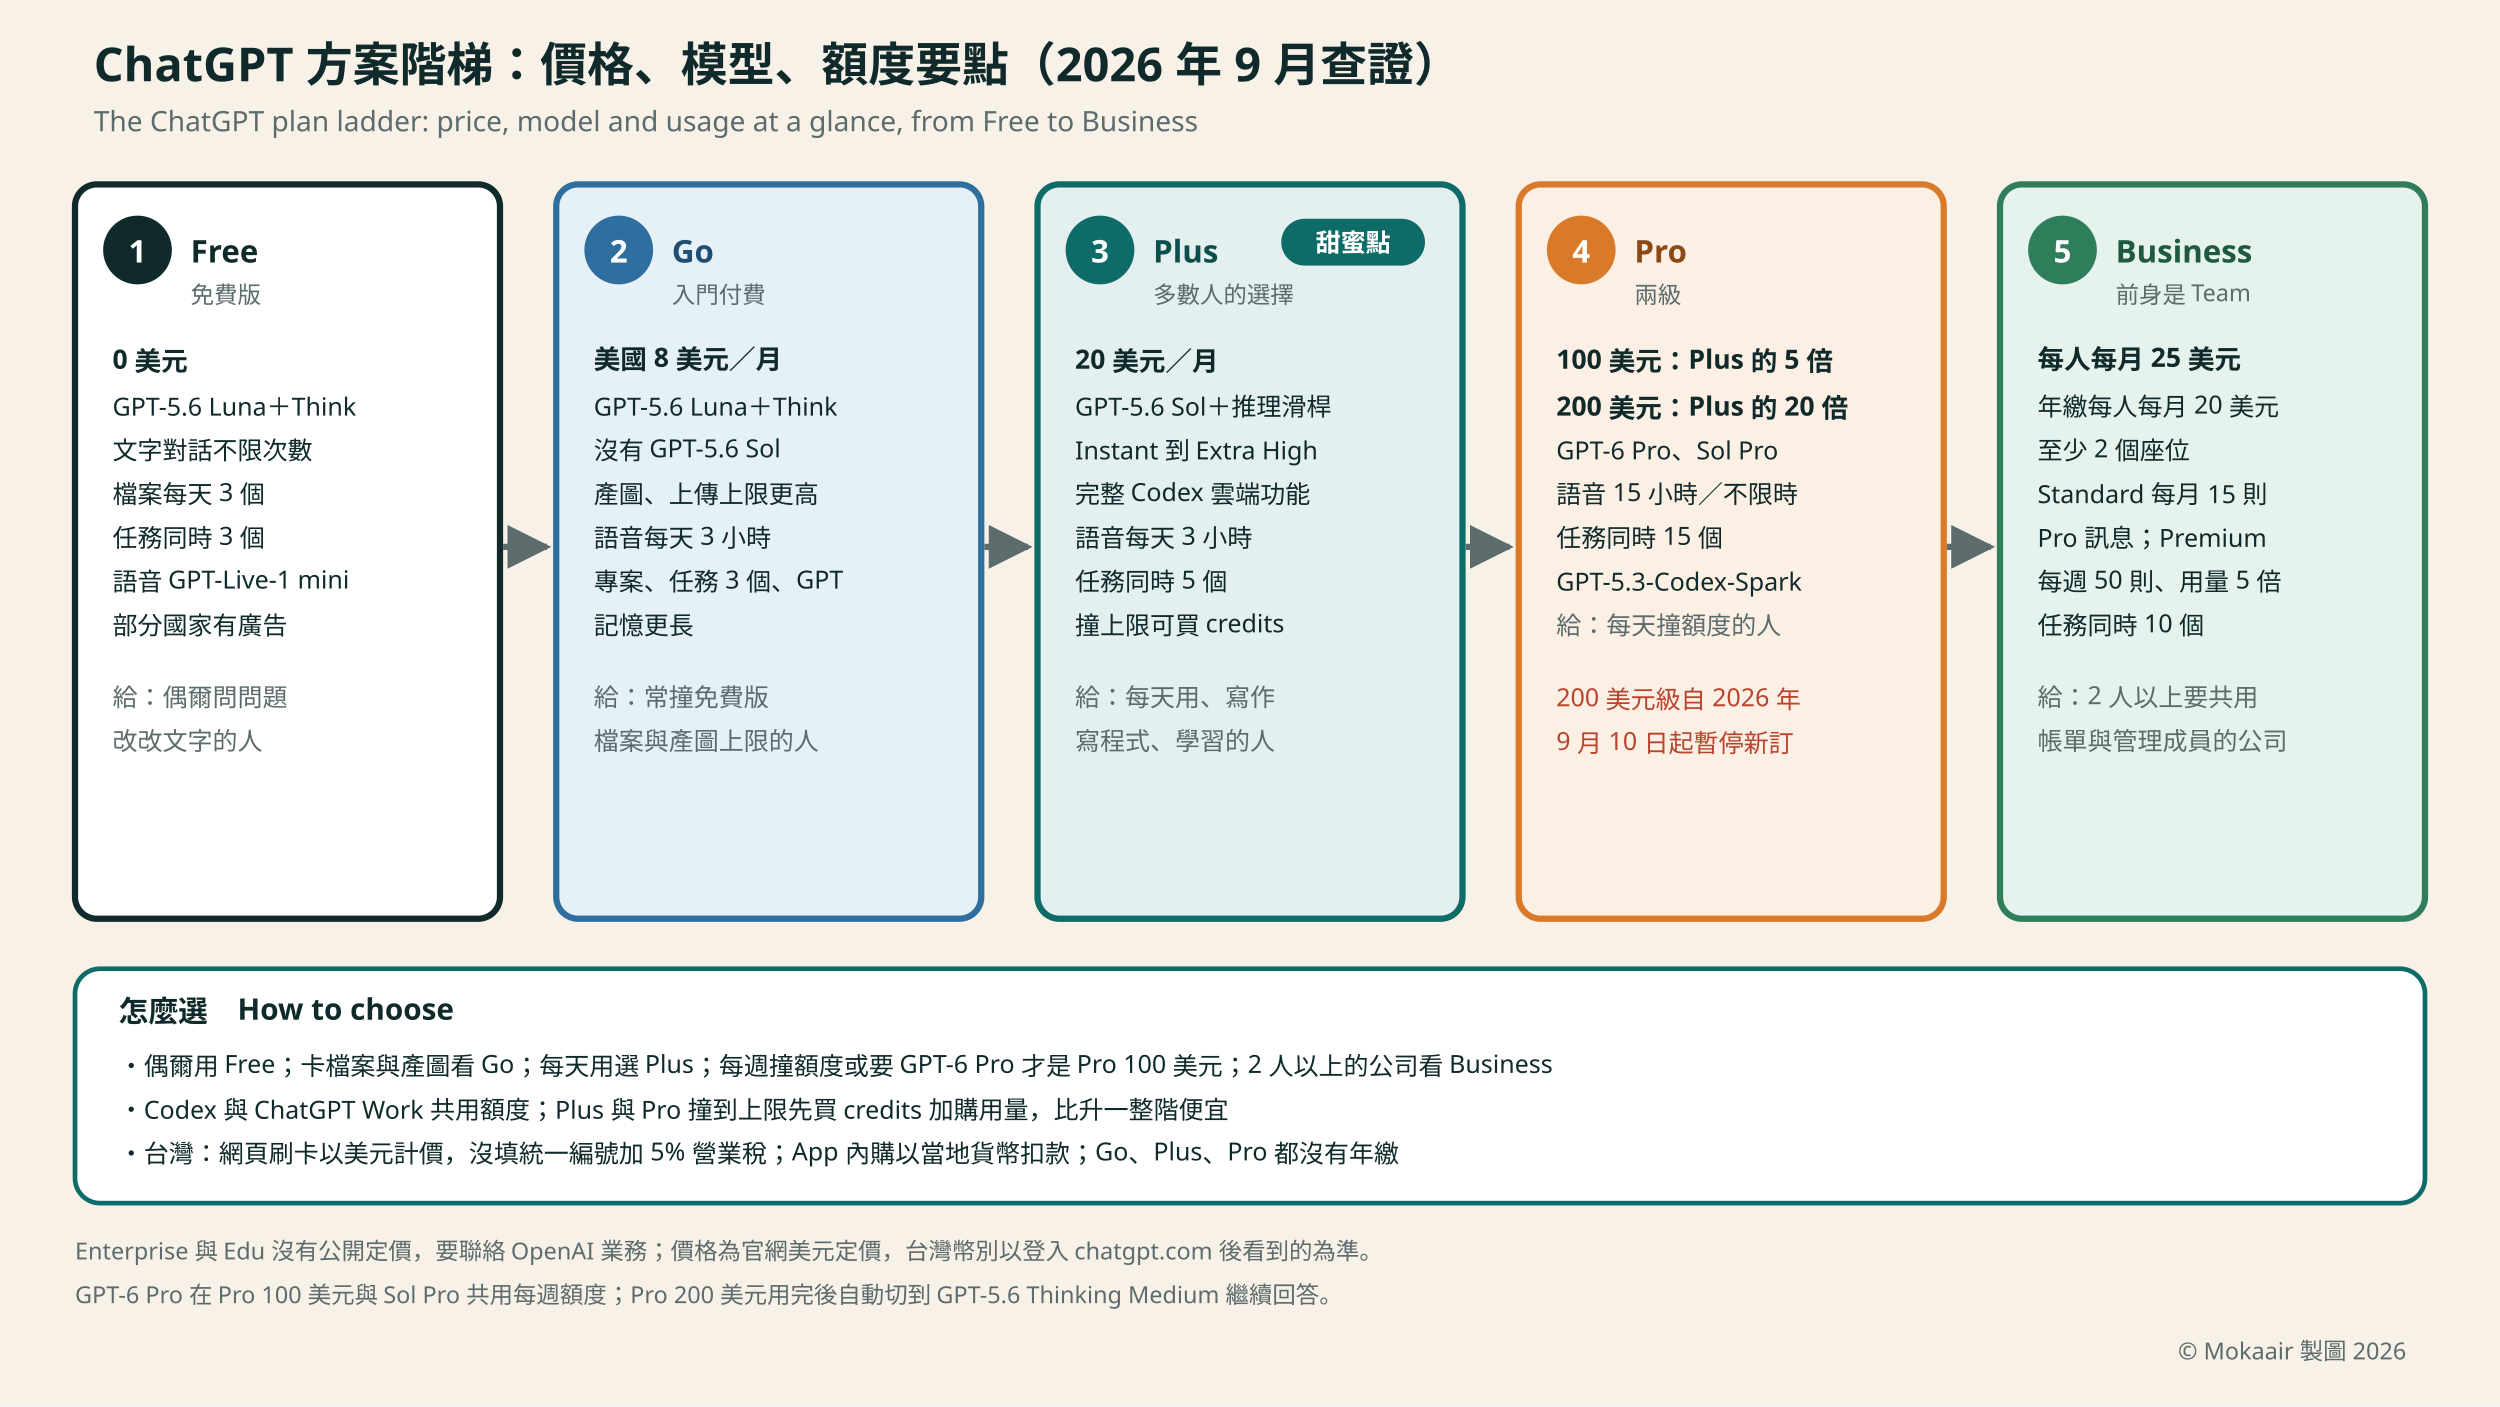
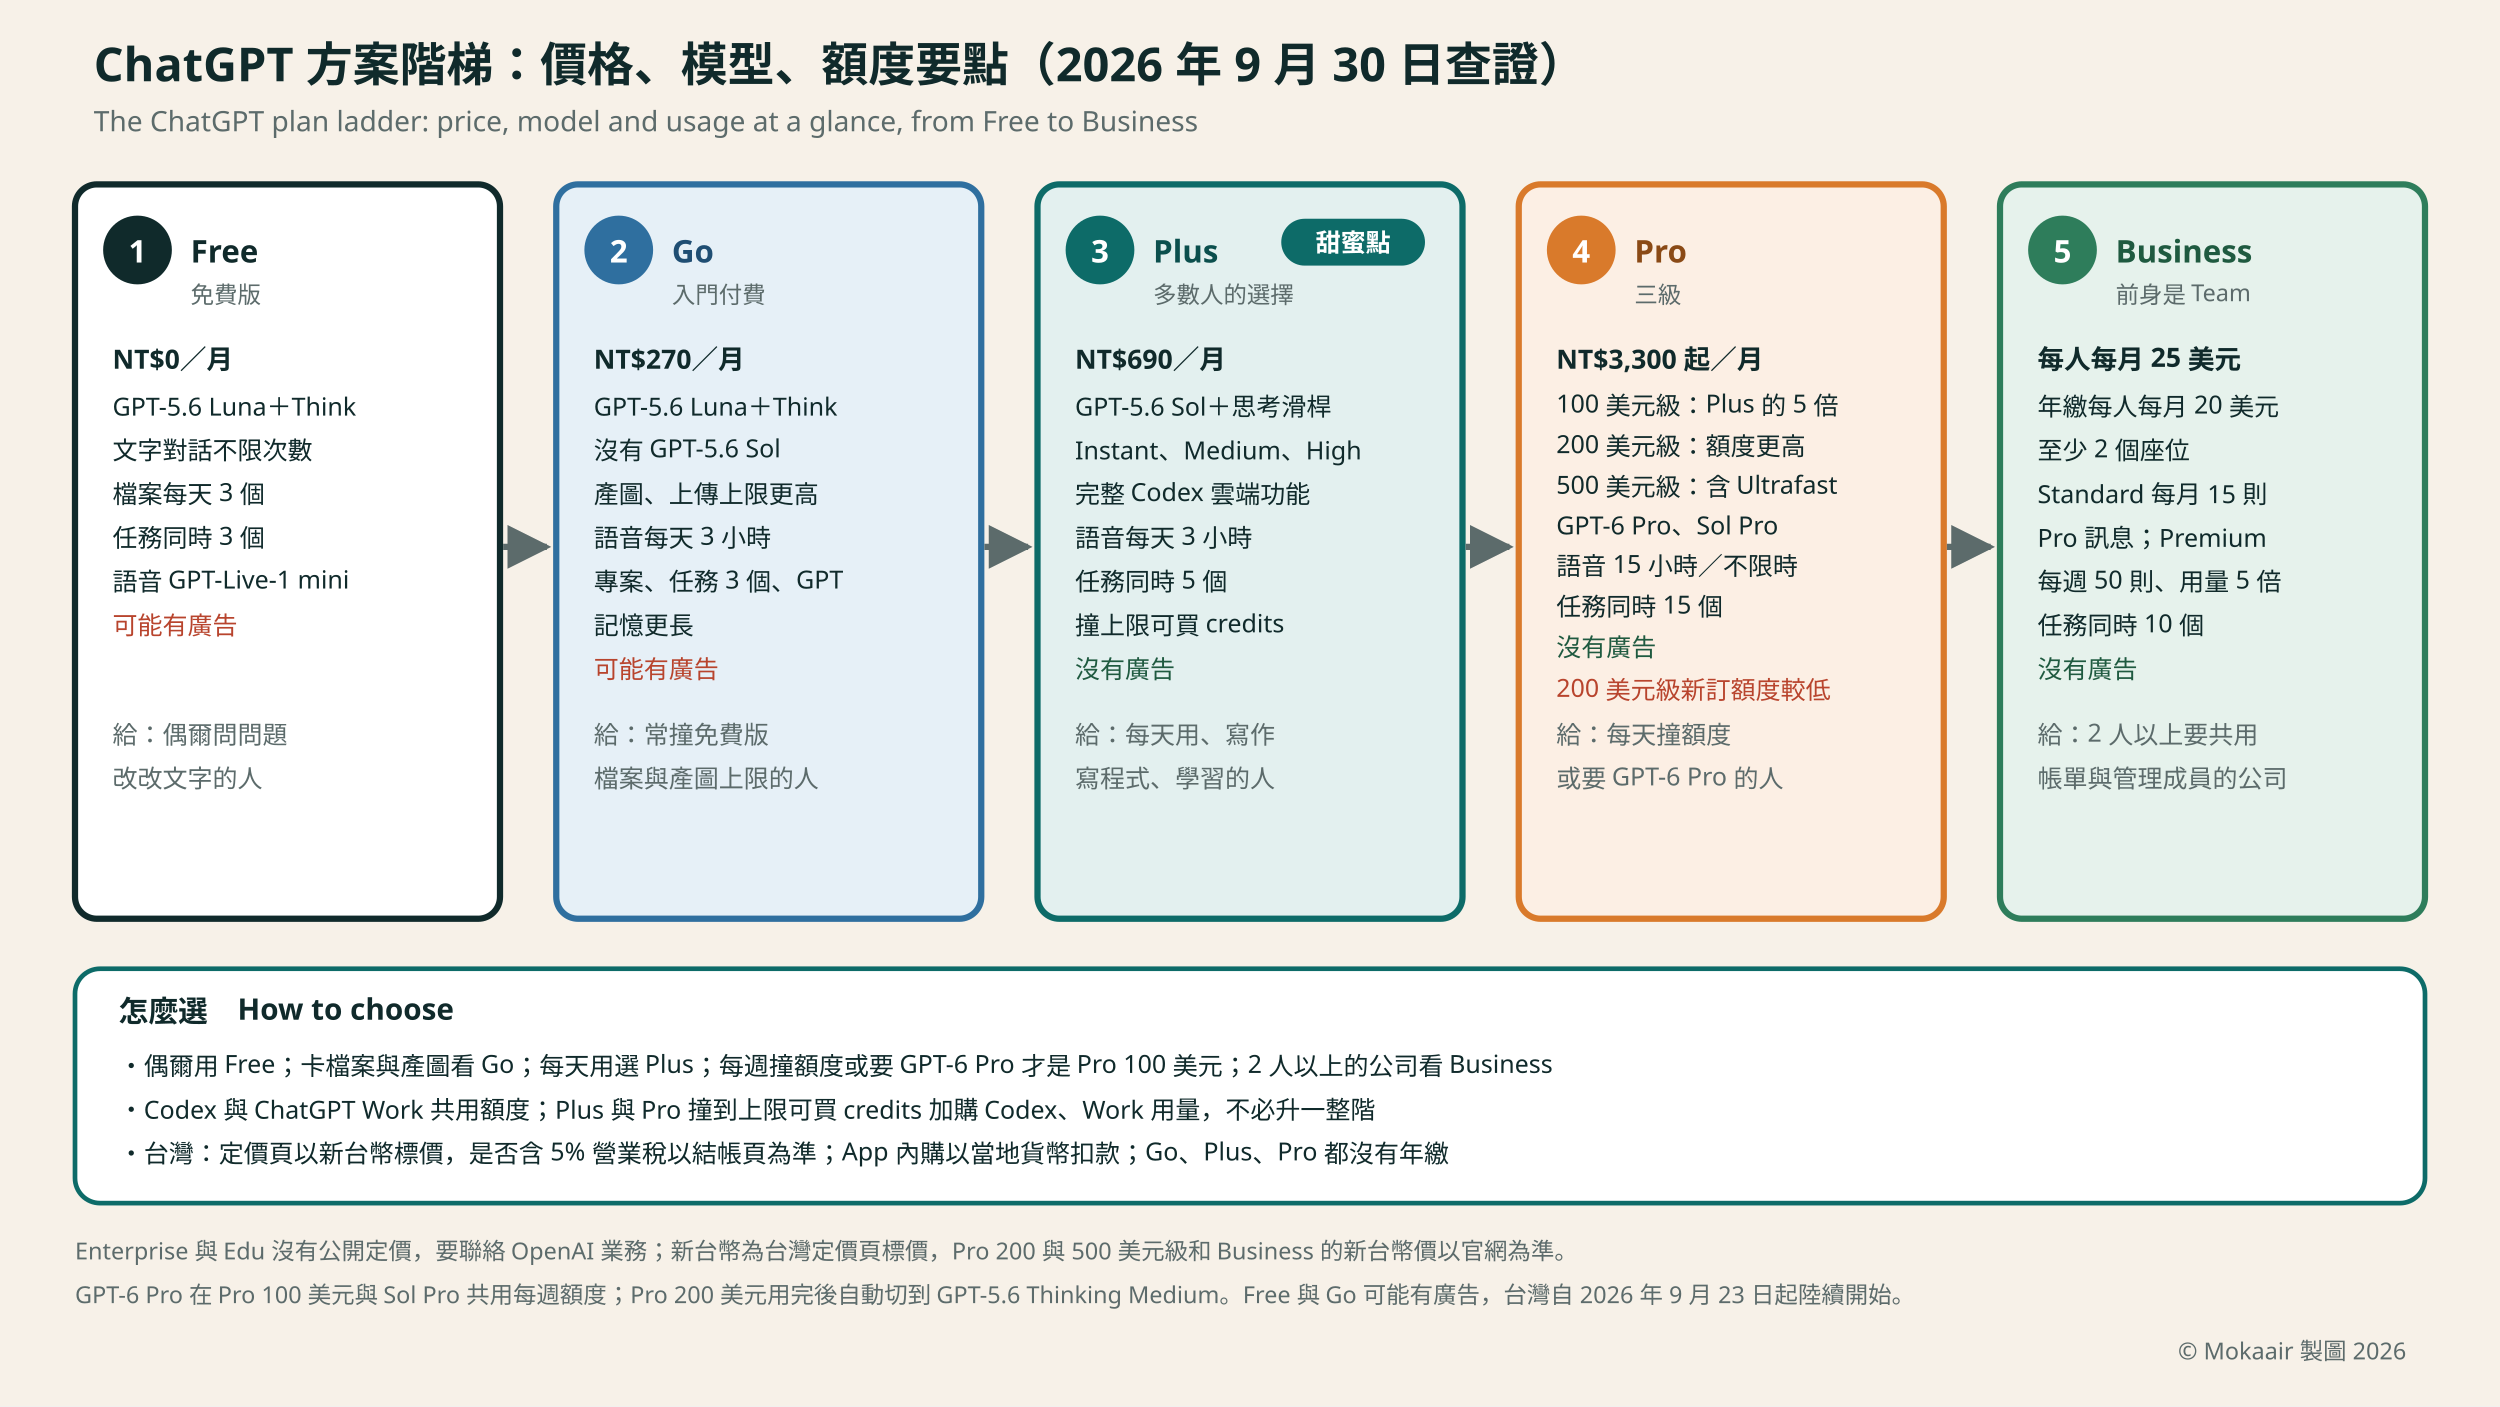
<svg xmlns="http://www.w3.org/2000/svg" viewBox="0 0 1600 900" width="1600" height="900" role="img" aria-labelledby="title desc" font-family="'Noto Sans TC','Noto Sans JP','PingFang TC','Microsoft JhengHei','Hiragino Sans',system-ui,sans-serif">
  <rect width="1600" height="900" fill="#F7F1E8" />
  <defs>
    <marker id="arrow" viewBox="0 0 10 10" refX="9" refY="5" markerWidth="7" markerHeight="7" orient="auto">
      <path d="M 0 0 L 10 5 L 0 10 z" fill="#5C6B6B" />
    </marker>
  </defs>
-   <text x="60" y="52" font-size="30" font-weight="700" fill="#102A2B">ChatGPT 方案階梯：價格、模型、額度要點（2026 年 9 月查證）</text>
+   <text x="60" y="52" font-size="30" font-weight="700" fill="#102A2B">ChatGPT 方案階梯：價格、模型、額度要點（2026 年 9 月 30 日查證）</text>
  <text x="60" y="84" font-size="18" fill="#5C6B6B">The ChatGPT plan ladder: price, model and usage at a glance, from Free to Business</text>
  <rect x="48" y="118" width="272" height="470" rx="14" fill="#FFFFFF" stroke="#102A2B" stroke-width="4" />
  <circle cx="88" cy="160" r="22" fill="#102A2B" />
  <text x="88" y="168" font-size="20" font-weight="700" fill="#FFFFFF" text-anchor="middle">1</text>
  <text x="122" y="168" font-size="20" font-weight="700" fill="#102A2B">Free</text>
  <text x="122" y="194" font-size="15" fill="#5C6B6B">免費版</text>
-   <text x="72" y="236" font-size="17" font-weight="700" fill="#102A2B">0 美元</text>
+   <text x="72" y="236" font-size="17" font-weight="700" fill="#102A2B">NT$0／月</text>
  <text x="72" y="266" font-size="16" fill="#102A2B">GPT-5.6 Luna＋Think</text>
  <text x="72" y="294" font-size="16" fill="#102A2B">文字對話不限次數</text>
  <text x="72" y="322" font-size="16" fill="#102A2B">檔案每天 3 個</text>
  <text x="72" y="350" font-size="16" fill="#102A2B">任務同時 3 個</text>
  <text x="72" y="378" font-size="16" fill="#102A2B">語音 GPT-Live-1 mini</text>
-   <text x="72" y="406" font-size="16" fill="#102A2B">部分國家有廣告</text>
-   <text x="72" y="452" font-size="16" fill="#5C6B6B">給：偶爾問問題</text>
-   <text x="72" y="480" font-size="16" fill="#5C6B6B">改改文字的人</text>
+   <text x="72" y="406" font-size="16" fill="#B8442D">可能有廣告</text>
+   <text x="72" y="476" font-size="16" fill="#5C6B6B">給：偶爾問問題</text>
+   <text x="72" y="504" font-size="16" fill="#5C6B6B">改改文字的人</text>
  <path d="M 322 350 L 350 350" stroke="#5C6B6B" stroke-width="4" marker-end="url(#arrow)" />
  <rect x="356" y="118" width="272" height="470" rx="14" fill="#E6F0F7" stroke="#2F6F9F" stroke-width="4" />
  <circle cx="396" cy="160" r="22" fill="#2F6F9F" />
  <text x="396" y="168" font-size="20" font-weight="700" fill="#FFFFFF" text-anchor="middle">2</text>
  <text x="430" y="168" font-size="20" font-weight="700" fill="#1F4E73">Go</text>
  <text x="430" y="194" font-size="15" fill="#5C6B6B">入門付費</text>
-   <text x="380" y="236" font-size="17" font-weight="700" fill="#102A2B">美國 8 美元／月</text>
+   <text x="380" y="236" font-size="17" font-weight="700" fill="#102A2B">NT$270／月</text>
  <text x="380" y="266" font-size="16" fill="#102A2B">GPT-5.6 Luna＋Think</text>
  <text x="380" y="294" font-size="16" fill="#102A2B">沒有 GPT-5.6 Sol</text>
  <text x="380" y="322" font-size="16" fill="#102A2B">產圖、上傳上限更高</text>
  <text x="380" y="350" font-size="16" fill="#102A2B">語音每天 3 小時</text>
  <text x="380" y="378" font-size="16" fill="#102A2B">專案、任務 3 個、GPT</text>
  <text x="380" y="406" font-size="16" fill="#102A2B">記憶更長</text>
-   <text x="380" y="452" font-size="16" fill="#5C6B6B">給：常撞免費版</text>
-   <text x="380" y="480" font-size="16" fill="#5C6B6B">檔案與產圖上限的人</text>
+   <text x="380" y="434" font-size="16" fill="#B8442D">可能有廣告</text>
+   <text x="380" y="476" font-size="16" fill="#5C6B6B">給：常撞免費版</text>
+   <text x="380" y="504" font-size="16" fill="#5C6B6B">檔案與產圖上限的人</text>
  <path d="M 630 350 L 658 350" stroke="#5C6B6B" stroke-width="4" marker-end="url(#arrow)" />
  <rect x="664" y="118" width="272" height="470" rx="14" fill="#E3F0EF" stroke="#0D6B68" stroke-width="4" />
  <circle cx="704" cy="160" r="22" fill="#0D6B68" />
  <text x="704" y="168" font-size="20" font-weight="700" fill="#FFFFFF" text-anchor="middle">3</text>
  <text x="738" y="168" font-size="20" font-weight="700" fill="#0B4F4D">Plus</text>
  <rect x="820" y="140" width="92" height="30" rx="15" fill="#0D6B68" />
  <text x="866" y="161" font-size="16" font-weight="700" fill="#FFFFFF" text-anchor="middle">甜蜜點</text>
  <text x="738" y="194" font-size="15" fill="#5C6B6B">多數人的選擇</text>
-   <text x="688" y="236" font-size="17" font-weight="700" fill="#102A2B">20 美元／月</text>
-   <text x="688" y="266" font-size="16" fill="#102A2B">GPT-5.6 Sol＋推理滑桿</text>
-   <text x="688" y="294" font-size="16" fill="#102A2B">Instant 到 Extra High</text>
+   <text x="688" y="236" font-size="17" font-weight="700" fill="#102A2B">NT$690／月</text>
+   <text x="688" y="266" font-size="16" fill="#102A2B">GPT-5.6 Sol＋思考滑桿</text>
+   <text x="688" y="294" font-size="16" fill="#102A2B">Instant、Medium、High</text>
  <text x="688" y="322" font-size="16" fill="#102A2B">完整 Codex 雲端功能</text>
  <text x="688" y="350" font-size="16" fill="#102A2B">語音每天 3 小時</text>
  <text x="688" y="378" font-size="16" fill="#102A2B">任務同時 5 個</text>
  <text x="688" y="406" font-size="16" fill="#102A2B">撞上限可買 credits</text>
-   <text x="688" y="452" font-size="16" fill="#5C6B6B">給：每天用、寫作</text>
-   <text x="688" y="480" font-size="16" fill="#5C6B6B">寫程式、學習的人</text>
+   <text x="688" y="434" font-size="16" fill="#1F5A40">沒有廣告</text>
+   <text x="688" y="476" font-size="16" fill="#5C6B6B">給：每天用、寫作</text>
+   <text x="688" y="504" font-size="16" fill="#5C6B6B">寫程式、學習的人</text>
  <path d="M 938 350 L 966 350" stroke="#5C6B6B" stroke-width="4" marker-end="url(#arrow)" />
  <rect x="972" y="118" width="272" height="470" rx="14" fill="#FCEFE4" stroke="#D97A2B" stroke-width="4" />
  <circle cx="1012" cy="160" r="22" fill="#D97A2B" />
  <text x="1012" y="168" font-size="20" font-weight="700" fill="#FFFFFF" text-anchor="middle">4</text>
  <text x="1046" y="168" font-size="20" font-weight="700" fill="#8A4A16">Pro</text>
-   <text x="1046" y="194" font-size="15" fill="#5C6B6B">兩級</text>
-   <text x="996" y="236" font-size="17" font-weight="700" fill="#102A2B">100 美元：Plus 的 5 倍</text>
-   <text x="996" y="266" font-size="17" font-weight="700" fill="#102A2B">200 美元：Plus 的 20 倍</text>
-   <text x="996" y="294" font-size="16" fill="#102A2B">GPT-6 Pro、Sol Pro</text>
-   <text x="996" y="322" font-size="16" fill="#102A2B">語音 15 小時／不限時</text>
-   <text x="996" y="350" font-size="16" fill="#102A2B">任務同時 15 個</text>
-   <text x="996" y="378" font-size="16" fill="#102A2B">GPT-5.3-Codex-Spark</text>
-   <text x="996" y="406" font-size="16" fill="#5C6B6B">給：每天撞額度的人</text>
-   <text x="996" y="452" font-size="16" fill="#B8442D">200 美元級自 2026 年</text>
-   <text x="996" y="480" font-size="16" fill="#B8442D">9 月 10 日起暫停新訂</text>
+   <text x="1046" y="194" font-size="15" fill="#5C6B6B">三級</text>
+   <text x="996" y="236" font-size="17" font-weight="700" fill="#102A2B">NT$3,300 起／月</text>
+   <text x="996" y="264" font-size="16" fill="#102A2B">100 美元級：Plus 的 5 倍</text>
+   <text x="996" y="290" font-size="16" fill="#102A2B">200 美元級：額度更高</text>
+   <text x="996" y="316" font-size="16" fill="#102A2B">500 美元級：含 Ultrafast</text>
+   <text x="996" y="342" font-size="16" fill="#102A2B">GPT-6 Pro、Sol Pro</text>
+   <text x="996" y="368" font-size="16" fill="#102A2B">語音 15 小時／不限時</text>
+   <text x="996" y="394" font-size="16" fill="#102A2B">任務同時 15 個</text>
+   <text x="996" y="420" font-size="16" fill="#1F5A40">沒有廣告</text>
+   <text x="996" y="446" font-size="16" fill="#B8442D">200 美元級新訂額度較低</text>
+   <text x="996" y="476" font-size="16" fill="#5C6B6B">給：每天撞額度</text>
+   <text x="996" y="504" font-size="16" fill="#5C6B6B">或要 GPT-6 Pro 的人</text>
  <path d="M 1246 350 L 1274 350" stroke="#5C6B6B" stroke-width="4" marker-end="url(#arrow)" />
  <rect x="1280" y="118" width="272" height="470" rx="14" fill="#E6F2EC" stroke="#2E7D5B" stroke-width="4" />
  <circle cx="1320" cy="160" r="22" fill="#2E7D5B" />
  <text x="1320" y="168" font-size="20" font-weight="700" fill="#FFFFFF" text-anchor="middle">5</text>
  <text x="1354" y="168" font-size="20" font-weight="700" fill="#1F5A40">Business</text>
  <text x="1354" y="194" font-size="15" fill="#5C6B6B">前身是 Team</text>
  <text x="1304" y="236" font-size="17" font-weight="700" fill="#102A2B">每人每月 25 美元</text>
  <text x="1304" y="266" font-size="16" fill="#102A2B">年繳每人每月 20 美元</text>
  <text x="1304" y="294" font-size="16" fill="#102A2B">至少 2 個座位</text>
  <text x="1304" y="322" font-size="16" fill="#102A2B">Standard 每月 15 則</text>
  <text x="1304" y="350" font-size="16" fill="#102A2B">Pro 訊息；Premium</text>
  <text x="1304" y="378" font-size="16" fill="#102A2B">每週 50 則、用量 5 倍</text>
  <text x="1304" y="406" font-size="16" fill="#102A2B">任務同時 10 個</text>
-   <text x="1304" y="452" font-size="16" fill="#5C6B6B">給：2 人以上要共用</text>
-   <text x="1304" y="480" font-size="16" fill="#5C6B6B">帳單與管理成員的公司</text>
+   <text x="1304" y="434" font-size="16" fill="#1F5A40">沒有廣告</text>
+   <text x="1304" y="476" font-size="16" fill="#5C6B6B">給：2 人以上要共用</text>
+   <text x="1304" y="504" font-size="16" fill="#5C6B6B">帳單與管理成員的公司</text>
  <rect x="48" y="620" width="1504" height="150" rx="16" fill="#FFFFFF" stroke="#0D6B68" stroke-width="3" />
  <text x="76" y="654" font-size="19" font-weight="700" fill="#102A2B">怎麼選　How to choose</text>
  <text x="76" y="688" font-size="16" fill="#102A2B">・偶爾用 Free；卡檔案與產圖看 Go；每天用選 Plus；每週撞額度或要 GPT-6 Pro 才是 Pro 100 美元；2 人以上的公司看 Business</text>
-   <text x="76" y="716" font-size="16" fill="#102A2B">・Codex 與 ChatGPT Work 共用額度；Plus 與 Pro 撞到上限先買 credits 加購用量，比升一整階便宜</text>
-   <text x="76" y="744" font-size="16" fill="#102A2B">・台灣：網頁刷卡以美元計價，沒填統一編號加 5% 營業稅；App 內購以當地貨幣扣款；Go、Plus、Pro 都沒有年繳</text>
-   <text x="48" y="806" font-size="15" fill="#5C6B6B">Enterprise 與 Edu 沒有公開定價，要聯絡 OpenAI 業務；價格為官網美元定價，台灣幣別以登入 chatgpt.com 後看到的為準。</text>
-   <text x="48" y="834" font-size="15" fill="#5C6B6B">GPT-6 Pro 在 Pro 100 美元與 Sol Pro 共用每週額度；Pro 200 美元用完後自動切到 GPT-5.6 Thinking Medium 繼續回答。</text>
+   <text x="76" y="716" font-size="16" fill="#102A2B">・Codex 與 ChatGPT Work 共用額度；Plus 與 Pro 撞到上限可買 credits 加購 Codex、Work 用量，不必升一整階</text>
+   <text x="76" y="744" font-size="16" fill="#102A2B">・台灣：定價頁以新台幣標價，是否含 5% 營業稅以結帳頁為準；App 內購以當地貨幣扣款；Go、Plus、Pro 都沒有年繳</text>
+   <text x="48" y="806" font-size="15" fill="#5C6B6B">Enterprise 與 Edu 沒有公開定價，要聯絡 OpenAI 業務；新台幣為台灣定價頁標價，Pro 200 與 500 美元級和 Business 的新台幣價以官網為準。</text>
+   <text x="48" y="834" font-size="15" fill="#5C6B6B">GPT-6 Pro 在 Pro 100 美元與 Sol Pro 共用每週額度；Pro 200 美元用完後自動切到 GPT-5.6 Thinking Medium。Free 與 Go 可能有廣告，台灣自 2026 年 9 月 23 日起陸續開始。</text>
  <text x="1540" y="870" text-anchor="end" font-size="15" fill="#5C6B6B">© Mokaair 製圖 2026</text>
</svg>
